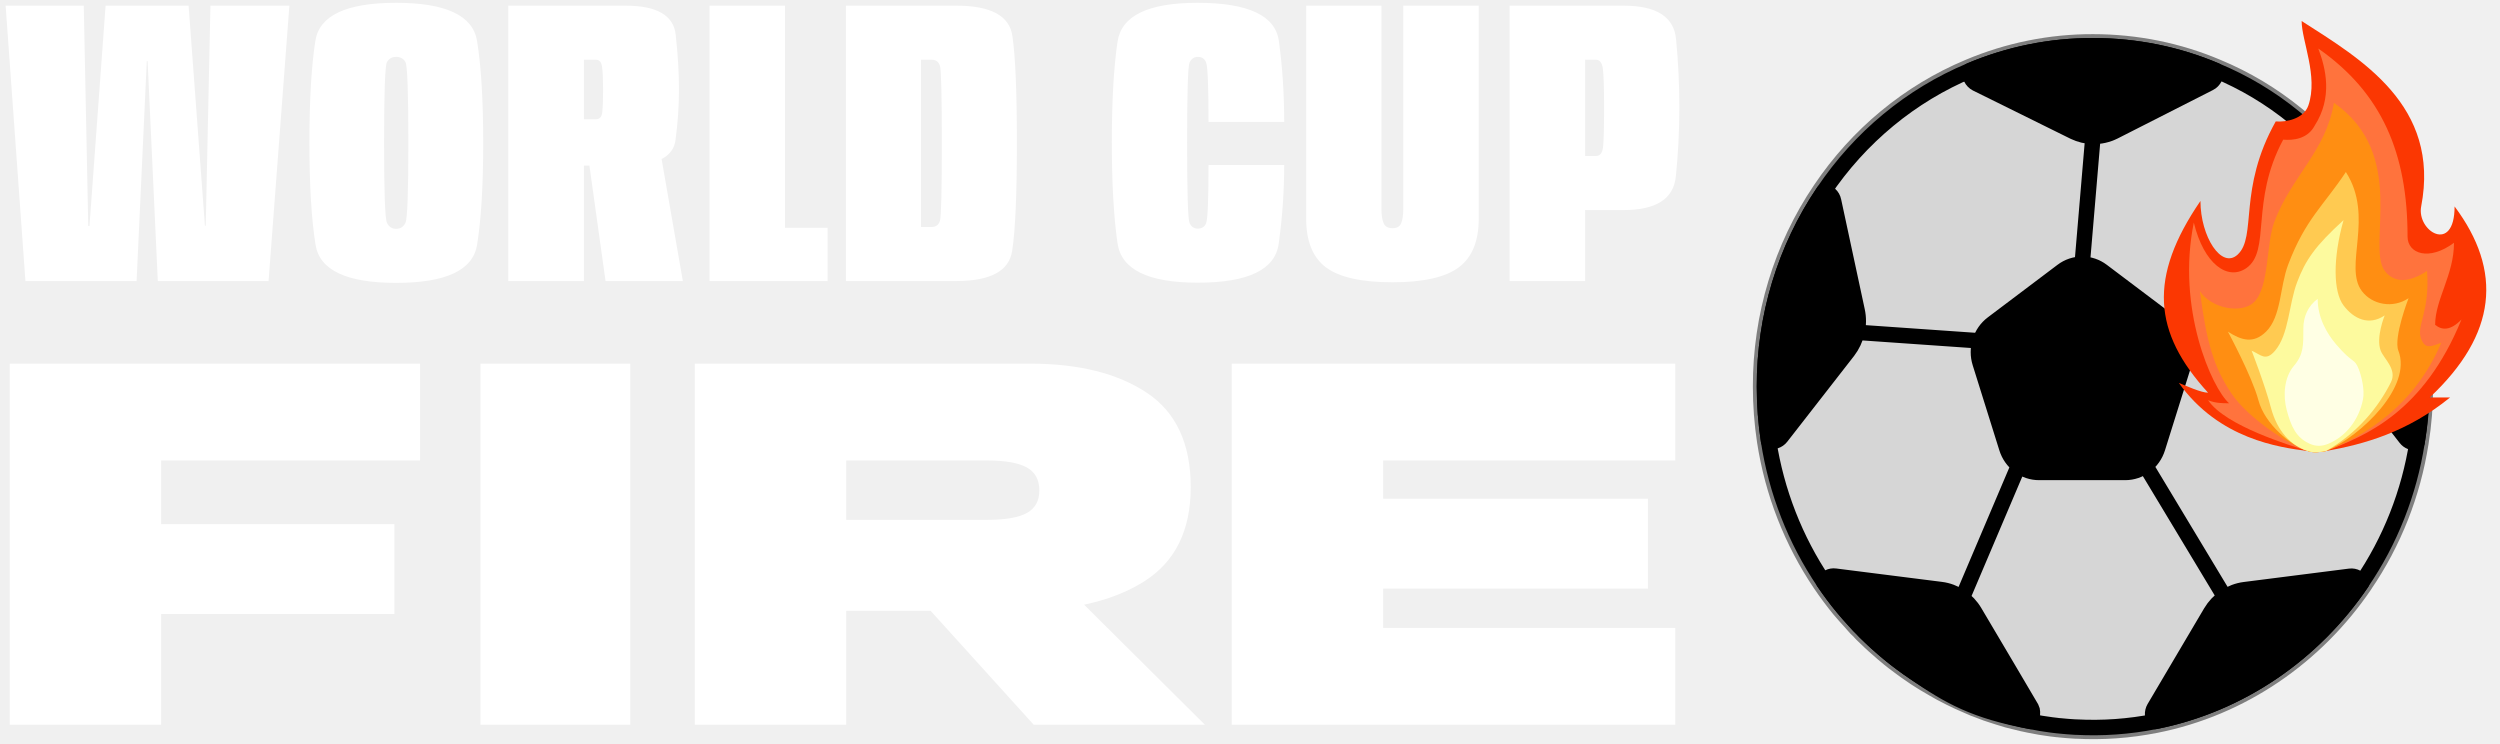
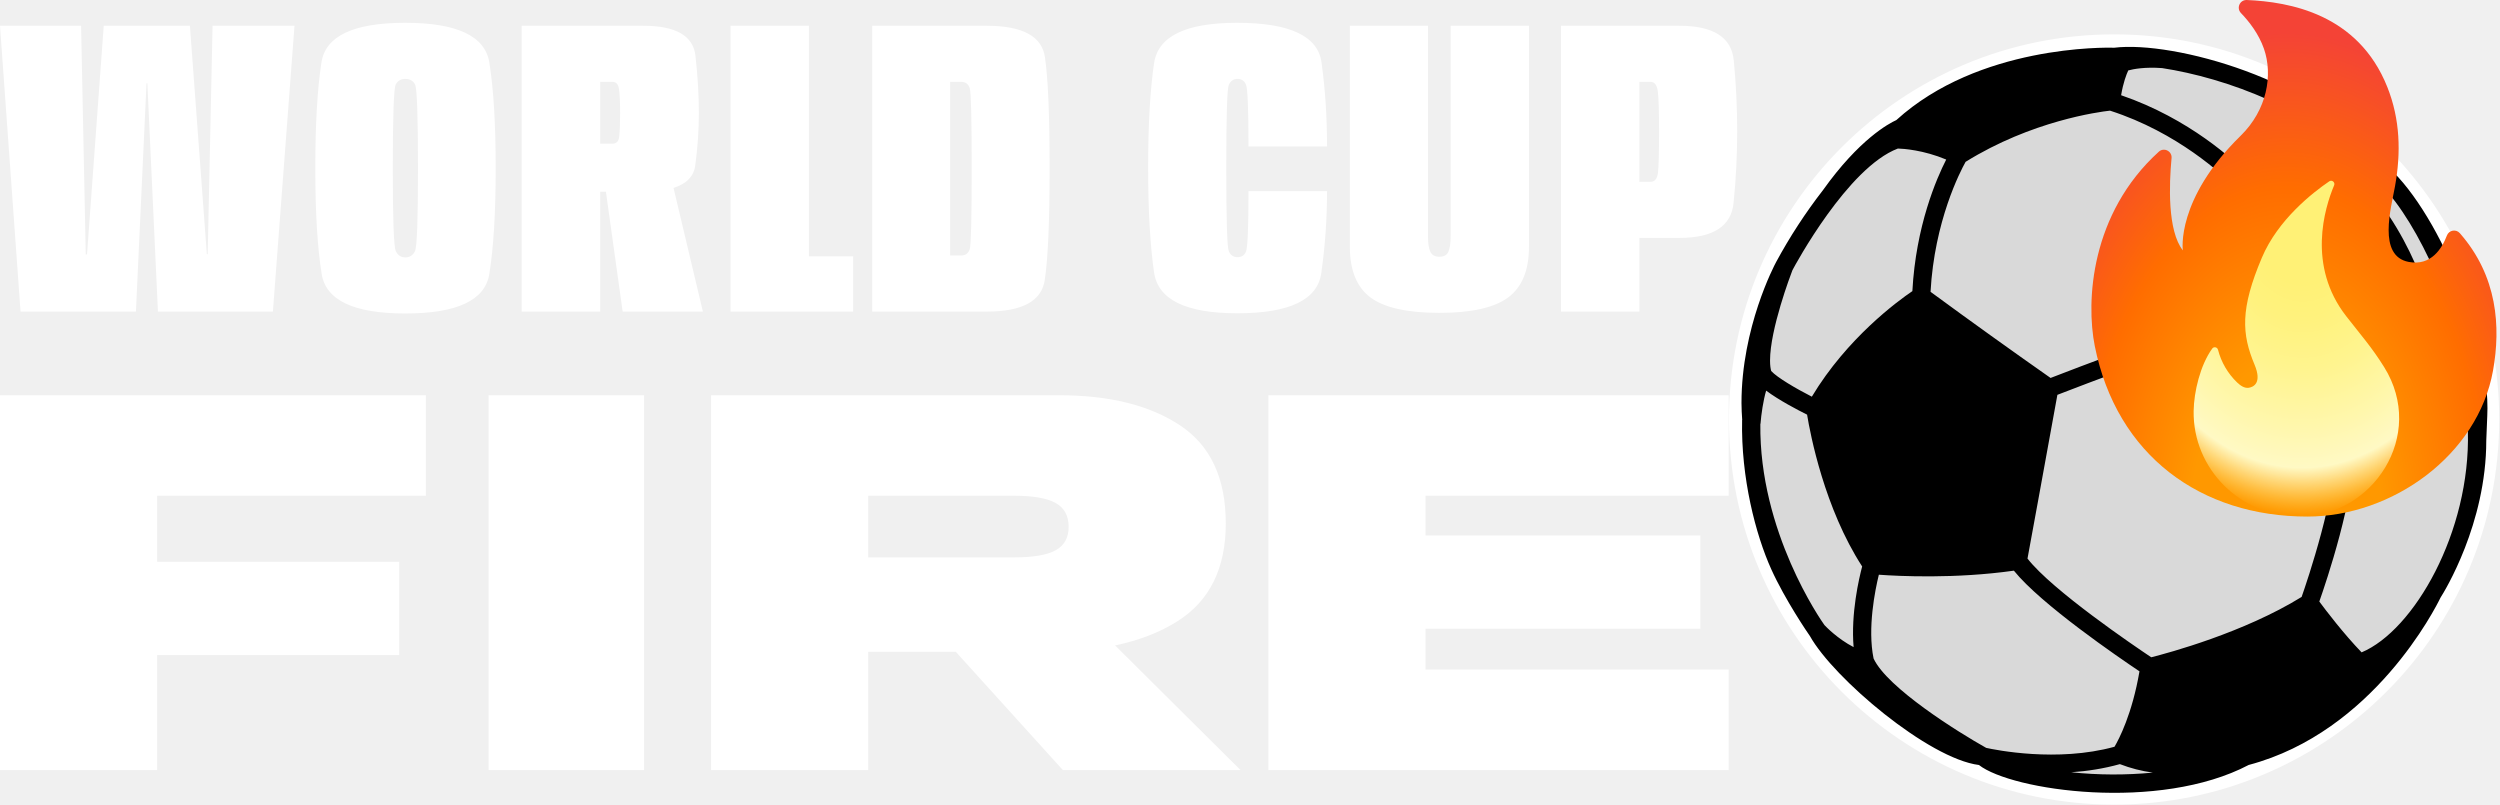
- <svg xmlns="http://www.w3.org/2000/svg" width="323" height="96" viewBox="0 0 323 96" fill="none">
-   <path d="M51.178 0.363C57.626 0.363 61.114 2.015 61.641 5.318C62.168 8.604 62.431 12.996 62.431 18.495C62.431 23.959 62.168 28.335 61.641 31.62C61.114 34.905 57.626 36.548 51.178 36.548C44.766 36.548 41.295 34.905 40.768 31.62C40.241 28.335 39.977 23.959 39.977 18.495C39.977 12.961 40.232 8.56 40.742 5.292C41.251 2.006 44.73 0.363 51.178 0.363ZM154.716 0.363C161.287 0.363 164.793 2.015 165.232 5.318C165.689 8.621 165.917 12.1 165.917 15.754H156.14C156.14 11.098 156.035 8.533 155.824 8.059C155.63 7.584 155.279 7.348 154.769 7.348C154.277 7.348 153.917 7.593 153.689 8.085C153.478 8.577 153.373 12.012 153.373 18.39C153.373 24.838 153.478 28.308 153.689 28.8C153.9 29.292 154.26 29.538 154.769 29.538C155.279 29.538 155.63 29.309 155.824 28.852C156.035 28.378 156.14 25.866 156.14 21.315H165.917C165.917 24.741 165.68 28.133 165.206 31.488C164.749 34.844 161.261 36.522 154.743 36.522C148.33 36.521 144.877 34.826 144.385 31.436C143.893 28.045 143.648 23.696 143.648 18.39C143.648 13.066 143.893 8.736 144.385 5.397C144.877 2.042 148.321 0.363 154.716 0.363ZM178.482 26.955C178.482 27.798 178.579 28.431 178.772 28.852C178.965 29.274 179.343 29.485 179.905 29.485C180.467 29.485 180.837 29.283 181.012 28.879C181.205 28.457 181.302 27.816 181.302 26.955V0.732H191.053V28.246C191.053 31.163 190.192 33.262 188.47 34.545C186.748 35.828 183.893 36.469 179.905 36.469C175.899 36.469 173.036 35.827 171.314 34.545C169.61 33.262 168.757 31.163 168.757 28.246V0.732H178.482V26.955ZM11.402 29.195H11.56L13.641 0.732H24.368L26.476 29.169H26.581L27.188 0.732H37.387L34.699 36.31H20.388L19.071 7.9H18.965L17.648 36.31H3.285L0.728 0.732H10.822L11.402 29.195ZM80.818 0.732C84.876 0.732 87.038 1.989 87.301 4.501C87.582 7.013 87.723 9.377 87.723 11.591C87.723 13.716 87.573 15.886 87.275 18.1C87.136 19.183 86.537 19.999 85.478 20.548L88.224 36.31H78.236L76.153 21.395H75.442V36.31H65.665V0.732H80.818ZM101.42 29.433H106.928V36.31H91.668V0.732H101.42V29.433ZM123.555 0.732C128.018 0.732 130.434 2.041 130.803 4.659C131.19 7.259 131.382 11.871 131.382 18.495C131.382 25.119 131.181 29.748 130.777 32.384C130.39 35.002 127.983 36.31 123.555 36.31H109.297V0.732H123.555ZM209.777 0.732C214.028 0.733 216.286 2.182 216.549 5.081C216.83 7.98 216.971 10.906 216.971 13.857C216.971 16.862 216.822 19.831 216.523 22.765C216.242 25.681 213.993 27.14 209.777 27.14H204.795V36.31H195.044V0.732H209.777ZM51.178 7.348C50.634 7.348 50.238 7.575 49.992 8.032C49.746 8.489 49.623 11.977 49.623 18.495C49.623 24.82 49.746 28.246 49.992 28.773C50.238 29.3 50.634 29.564 51.178 29.564C51.74 29.564 52.144 29.3 52.39 28.773C52.636 28.246 52.759 24.82 52.759 18.495C52.759 11.977 52.636 8.489 52.39 8.032C52.144 7.576 51.74 7.348 51.178 7.348ZM118.996 29.327H120.367C120.929 29.327 121.289 29.054 121.447 28.51C121.605 27.947 121.684 24.609 121.684 18.495C121.684 12.381 121.605 9.06 121.447 8.533C121.289 7.989 120.929 7.717 120.367 7.717H118.996V29.327ZM204.795 20.155H206.192C206.719 20.155 207.027 19.769 207.115 18.996C207.203 18.206 207.247 16.501 207.247 13.884C207.247 11.319 207.194 9.649 207.088 8.876C206.983 8.103 206.684 7.717 206.192 7.717H204.795V20.155ZM75.442 15.412H76.97C77.48 15.412 77.761 15.095 77.814 14.463C77.884 13.83 77.919 12.882 77.919 11.617C77.919 10.282 77.875 9.298 77.788 8.665C77.717 8.033 77.445 7.717 76.97 7.717H75.442V15.412Z" fill="white" />
-   <path d="M54.27 59.493H20.818V67.719H50.952V79.33H20.818V93.636H1.258V46.983H54.27V59.493ZM81.429 93.636H62.076V46.983H81.429V93.636ZM133.108 46.983C139.374 46.983 144.397 48.239 148.175 50.75C151.953 53.261 153.842 57.328 153.842 62.949C153.842 68.524 151.838 72.579 147.829 75.113C145.645 76.494 143.056 77.497 140.065 78.126L155.674 93.636H133.557L120.233 78.915H109.331V93.636H89.772V46.983H133.108ZM216.442 59.493H178.704V64.435H212.916V76.047H178.704V81.127H216.442V93.636H159.144V46.983H216.442V59.493ZM109.331 67.165H127.509C129.905 67.165 131.633 66.865 132.693 66.266C133.752 65.667 134.282 64.7 134.282 63.364C134.282 61.982 133.741 60.99 132.658 60.391C131.576 59.792 129.859 59.493 127.509 59.493H109.331V67.165Z" fill="white" />
-   <path d="M312.284 57.142C312.666 54.8 312.857 52.405 312.857 49.957C312.857 49.304 312.841 48.667 312.814 48.028C312.814 47.8 312.798 47.587 312.77 47.36C312.754 46.815 312.711 46.282 312.667 45.75C312.654 45.553 312.622 45.34 312.594 45.129C312.549 44.641 312.492 44.139 312.419 43.654L312.419 43.653C312.373 43.319 312.33 43 312.271 42.683C312.111 41.572 311.892 40.495 311.627 39.417C311.556 39.067 311.467 38.733 311.378 38.385L311.346 38.264C311.225 37.817 311.104 37.372 310.97 36.926C310.851 36.545 310.734 36.181 310.618 35.832C310.484 35.394 310.338 34.964 310.18 34.542C309.989 33.98 309.785 33.433 309.548 32.886C309.36 32.4 309.151 31.914 308.921 31.428C308.776 31.096 308.625 30.772 308.467 30.457C308.261 29.985 308.026 29.529 307.78 29.058C307.574 28.664 307.369 28.283 307.148 27.906C306.536 26.765 305.845 25.657 305.115 24.608C305.101 24.593 305.101 24.608 305.101 24.608V24.593C304.807 24.153 304.485 23.713 304.179 23.289C303.235 21.987 302.213 20.749 301.119 19.581C300.402 18.791 299.656 18.032 298.88 17.302H298.865C298.086 16.558 297.285 15.86 296.464 15.207C293.366 12.671 289.93 10.615 286.264 9.102C281.376 7.035 276.021 5.912 270.414 5.912C264.971 5.898 259.577 6.987 254.535 9.116C246.895 12.31 240.319 17.746 235.611 24.759C230.617 32.138 227.948 40.941 227.971 49.957C227.971 52.302 228.147 54.643 228.498 56.96C229.511 63.522 231.948 69.759 235.625 75.2C236.378 76.311 237.179 77.385 238.025 78.421C238.495 78.99 238.989 79.523 239.478 80.06H239.474L239.504 80.091C239.721 80.328 239.924 80.588 240.147 80.82C240.297 80.957 240.443 81.099 240.586 81.244C240.6 81.275 240.631 81.305 240.659 81.334C240.821 81.518 240.996 81.684 241.186 81.867C241.358 82.047 241.539 82.22 241.727 82.383C241.739 82.41 241.76 82.432 241.786 82.444C241.802 82.459 241.816 82.489 241.845 82.504C241.89 82.543 241.934 82.584 241.975 82.627C241.992 82.645 242.012 82.661 242.035 82.672L242.459 83.067C242.637 83.238 242.823 83.4 243.016 83.553C243.382 83.885 243.762 84.209 244.157 84.526C244.202 84.569 244.232 84.602 244.273 84.63C244.714 84.983 245.168 85.345 245.635 85.679C246.178 86.089 246.747 86.499 247.319 86.88C247.436 86.955 247.552 87.046 247.671 87.121C248.081 87.396 248.49 87.638 248.901 87.898C249.266 88.124 249.637 88.341 250.012 88.549C250.341 88.743 250.672 88.931 251.007 89.113C251.753 89.506 252.499 89.887 253.261 90.235C253.819 90.492 254.385 90.74 254.959 90.979C255.11 91.054 255.266 91.116 255.427 91.163L256.26 91.481C256.597 91.618 256.939 91.74 257.286 91.845C257.641 91.964 257.987 92.076 258.325 92.181C258.707 92.304 259.087 92.42 259.466 92.53C259.747 92.606 260.03 92.677 260.315 92.741C261.003 92.922 261.691 93.079 262.378 93.212C262.811 93.3 263.245 93.382 263.681 93.456C263.844 93.486 264.018 93.501 264.18 93.531C264.75 93.622 265.32 93.697 265.892 93.759C265.949 93.759 266.008 93.775 266.067 93.775C266.754 93.846 267.441 93.901 268.13 93.941H268.233C271.649 94.124 275.075 93.88 278.435 93.214C289.425 91.04 298.924 84.448 305.128 75.291V75.276C308.816 69.877 311.264 63.674 312.284 57.142Z" fill="#D6D6D6" stroke="#7E7E7E" stroke-width="3" stroke-linecap="round" stroke-linejoin="round" />
-   <path d="M312.284 57.142C312.666 54.8 312.857 52.405 312.857 49.957C312.857 49.304 312.841 48.667 312.814 48.028C312.814 47.8 312.798 47.587 312.77 47.36C312.754 46.815 312.711 46.282 312.667 45.75C312.654 45.553 312.622 45.34 312.594 45.129C312.549 44.641 312.492 44.139 312.419 43.654L312.419 43.653C312.373 43.319 312.33 43 312.271 42.683C312.111 41.572 311.892 40.495 311.627 39.417C311.556 39.067 311.467 38.733 311.378 38.385L311.346 38.264C311.225 37.817 311.104 37.372 310.97 36.926C310.851 36.545 310.734 36.181 310.618 35.832C310.484 35.394 310.338 34.964 310.18 34.542C309.989 33.98 309.785 33.433 309.548 32.886C309.36 32.4 309.151 31.914 308.921 31.428C308.776 31.096 308.625 30.772 308.467 30.457C308.261 29.985 308.026 29.529 307.78 29.058C307.574 28.664 307.369 28.283 307.148 27.906C306.536 26.765 305.845 25.657 305.115 24.608C305.101 24.593 305.101 24.608 305.101 24.608V24.593C304.807 24.153 304.485 23.713 304.179 23.289C303.235 21.987 302.213 20.749 301.119 19.581C300.402 18.791 299.656 18.032 298.88 17.302H298.865C298.086 16.558 297.285 15.86 296.464 15.207C293.366 12.671 289.93 10.615 286.264 9.102C281.376 7.035 276.021 5.912 270.414 5.912C264.971 5.898 259.577 6.987 254.535 9.116C246.895 12.31 240.319 17.746 235.611 24.759C230.617 32.138 227.948 40.941 227.971 49.957C227.971 52.302 228.147 54.643 228.498 56.96C229.511 63.522 231.948 69.759 235.625 75.2C236.378 76.311 237.179 77.385 238.025 78.421C238.495 78.99 238.989 79.523 239.478 80.06H239.474L239.504 80.091C239.721 80.328 239.924 80.588 240.147 80.82C240.297 80.957 240.443 81.099 240.586 81.244C240.6 81.275 240.631 81.305 240.659 81.334C240.821 81.518 240.996 81.684 241.186 81.867C241.358 82.047 241.539 82.22 241.727 82.383C241.739 82.41 241.76 82.432 241.786 82.444C241.802 82.459 241.816 82.489 241.845 82.504C241.89 82.543 241.934 82.584 241.975 82.627C241.992 82.645 242.012 82.661 242.035 82.672L242.459 83.067C242.637 83.238 242.823 83.4 243.016 83.553C243.382 83.885 243.762 84.209 244.157 84.526C244.202 84.569 244.232 84.602 244.273 84.63C244.714 84.983 245.168 85.345 245.635 85.679C246.178 86.089 246.747 86.499 247.319 86.88C247.436 86.955 247.552 87.046 247.671 87.121C248.081 87.396 248.49 87.638 248.901 87.898C249.266 88.124 249.637 88.341 250.012 88.549C250.341 88.743 250.672 88.931 251.007 89.113C251.753 89.506 252.499 89.887 253.261 90.235C253.819 90.492 254.385 90.74 254.959 90.979C255.11 91.054 255.266 91.116 255.427 91.163L256.26 91.481C256.597 91.618 256.939 91.74 257.286 91.845C257.641 91.964 257.987 92.076 258.325 92.181C258.707 92.304 259.087 92.42 259.466 92.53C259.747 92.606 260.03 92.677 260.315 92.741C261.003 92.922 261.691 93.079 262.378 93.212C262.811 93.3 263.245 93.382 263.681 93.456C263.844 93.486 264.018 93.501 264.18 93.531C264.75 93.622 265.32 93.697 265.892 93.759C265.949 93.759 266.008 93.775 266.067 93.775C266.754 93.846 267.441 93.901 268.13 93.941H268.233C271.649 94.124 275.075 93.88 278.435 93.214C289.425 91.04 298.924 84.448 305.128 75.291V75.276C308.816 69.877 311.264 63.674 312.284 57.142Z" fill="#D6D6D6" stroke="black" stroke-width="2" stroke-linecap="round" stroke-linejoin="round" />
-   <path d="M255.84 44.041C256.131 43.143 256.684 42.361 257.424 41.804L266.432 35.011C267.181 34.444 268.085 34.139 269.013 34.139C269.013 34.139 269.014 34.139 269.014 34.139C269.941 34.139 270.845 34.445 271.594 35.011L280.604 41.803C281.332 42.35 281.88 43.117 282.174 43.998C282.183 44.026 282.192 44.053 282.201 44.08C282.487 44.996 282.487 45.982 282.199 46.897L278.758 57.888C278.468 58.813 277.913 59.59 277.197 60.141C276.458 60.709 275.547 61.037 274.581 61.037H263.445C262.517 61.038 261.614 60.734 260.863 60.168C260.845 60.154 260.826 60.14 260.808 60.125L253.52 77.279C254.17 77.762 254.719 78.377 255.135 79.089L259.261 86.06L262.466 91.497C262.788 92.044 262.38 93.212 262.38 93.212C255.135 91.868 251.796 89.98 247.315 86.88C242.731 83.803 238.762 79.838 235.625 75.2C235.771 74.936 235.989 74.722 236.253 74.587C236.516 74.451 236.812 74.4 237.103 74.44L250.774 76.171C251.667 76.282 252.523 76.603 253.279 77.108C253.361 77.163 253.441 77.22 253.52 77.279L260.808 60.125C260.085 59.562 259.548 58.781 259.27 57.888L255.829 46.897C255.541 45.983 255.541 44.997 255.828 44.081C255.832 44.068 255.836 44.055 255.84 44.041Z" fill="black" />
-   <path d="M273.15 16.999L285.459 10.743C285.748 10.6 285.984 10.36 286.13 10.064C286.276 9.767 286.323 9.429 286.264 9.102C281.376 7.037 276.021 5.912 270.414 5.912C264.971 5.898 259.577 6.987 254.535 9.116C254.476 9.451 254.525 9.797 254.673 10.101C254.82 10.406 255.059 10.652 255.354 10.802L267.954 17.03C268.726 17.403 269.564 17.604 270.414 17.622C271.36 17.637 272.297 17.424 273.15 16.999Z" fill="black" />
-   <path d="M238.758 45.371C239.309 44.652 239.704 43.817 239.915 42.925C240.134 42.015 240.147 41.056 239.942 40.13L236.898 25.96C236.768 25.292 236.225 24.837 235.611 24.759C230.617 32.138 227.948 40.941 227.971 49.957C227.968 52.302 228.144 54.644 228.498 56.96C228.786 57.056 229.096 57.059 229.386 56.97C229.676 56.88 229.933 56.702 230.123 56.458L238.758 45.371Z" fill="black" />
-   <path d="M305.128 75.291V75.276C304.987 74.998 304.767 74.768 304.498 74.622C304.229 74.475 303.924 74.417 303.622 74.455L289.997 76.188C289.106 76.304 288.252 76.627 287.498 77.131C286.743 77.636 286.107 78.31 285.636 79.103L278.332 91.466C278.176 91.734 278.102 92.044 278.12 92.357C278.139 92.669 278.248 92.968 278.435 93.214C289.425 91.04 298.924 84.448 305.128 75.291Z" fill="black" />
-   <path d="M311.48 57.093C311.739 57.187 312.017 57.204 312.284 57.142C313.244 51.252 313.225 46.143 311.627 39.417C310.16 33.246 308.184 29.001 305.115 24.61C305.105 24.599 305.101 24.599 305.101 24.61C304.824 24.67 304.57 24.813 304.369 25.02C304.169 25.227 304.031 25.49 303.972 25.778L302.452 32.901V32.917L300.9 40.13C300.699 41.039 300.701 41.983 300.903 42.89C301.106 43.798 301.505 44.646 302.071 45.371L303.139 46.737L310.824 56.609C310.995 56.831 311.222 56.999 311.48 57.093Z" fill="black" />
-   <path d="M270.414 17.626L269.014 34.141M282.169 43.999L300.874 42.859M277.196 60.14L287.447 77.163M260.81 60.121L253.52 77.279M255.845 44.042L239.917 42.931M257.424 41.804C256.673 42.369 256.114 43.166 255.828 44.081C255.541 44.997 255.541 45.983 255.829 46.897L259.27 57.888C259.555 58.804 260.113 59.602 260.863 60.168C261.614 60.734 262.517 61.038 263.445 61.037H274.581C276.484 61.037 278.17 59.767 278.758 57.888L282.199 46.897C282.487 45.982 282.487 44.996 282.201 44.08C281.914 43.165 281.355 42.367 280.604 41.803L271.594 35.011C270.844 34.444 269.941 34.139 269.013 34.139C268.085 34.139 267.181 34.444 266.432 35.011L257.424 41.804ZM285.459 10.743L273.15 16.999C272.297 17.424 271.36 17.637 270.414 17.622C269.564 17.604 268.726 17.403 267.954 17.03L255.354 10.802C255.059 10.652 254.82 10.406 254.673 10.101C254.525 9.797 254.476 9.451 254.535 9.116C259.577 6.987 264.971 5.898 270.414 5.912C276.021 5.912 281.376 7.037 286.264 9.102C286.323 9.429 286.276 9.767 286.13 10.064C285.984 10.36 285.748 10.6 285.459 10.743ZM247.315 86.88C242.731 83.803 238.762 79.838 235.625 75.2C235.771 74.936 235.989 74.722 236.253 74.587C236.516 74.451 236.812 74.4 237.103 74.44L250.774 76.171C251.667 76.282 252.523 76.603 253.279 77.108C254.034 77.614 254.669 78.291 255.135 79.089L259.261 86.06L262.466 91.497C262.788 92.044 262.38 93.212 262.38 93.212C255.135 91.868 251.796 89.98 247.315 86.88ZM239.915 42.925C239.704 43.817 239.309 44.652 238.758 45.371L230.123 56.458C229.933 56.702 229.676 56.88 229.386 56.97C229.096 57.059 228.786 57.056 228.498 56.96C228.144 54.644 227.968 52.302 227.971 49.957C227.948 40.941 230.617 32.138 235.611 24.759C236.225 24.837 236.768 25.292 236.898 25.96L239.942 40.13C240.147 41.056 240.134 42.015 239.915 42.925ZM305.128 75.276V75.291C298.924 84.448 289.425 91.04 278.435 93.214C278.248 92.968 278.139 92.669 278.12 92.357C278.102 92.044 278.176 91.734 278.332 91.466L285.636 79.103C286.107 78.31 286.743 77.636 287.498 77.131C288.252 76.627 289.106 76.304 289.997 76.188L303.622 74.455C303.924 74.417 304.229 74.475 304.498 74.622C304.767 74.768 304.987 74.998 305.128 75.276ZM312.284 57.142C312.017 57.204 311.739 57.187 311.48 57.093C311.222 56.999 310.995 56.831 310.824 56.609L303.139 46.737L302.071 45.371C301.505 44.646 301.106 43.798 300.903 42.89C300.701 41.983 300.699 41.039 300.9 40.13L302.452 32.917V32.901L303.972 25.778C304.031 25.49 304.169 25.227 304.369 25.02C304.57 24.813 304.824 24.67 305.101 24.61C305.101 24.599 305.105 24.599 305.115 24.61C308.184 29.001 310.16 33.246 311.627 39.417C313.225 46.143 313.244 51.252 312.284 57.142Z" stroke="black" stroke-width="2" stroke-linecap="round" stroke-linejoin="round" />
-   <g id="fire">
-     <path d="M317.133 26.672C323.356 35.004 322.638 43.172 313.917 51.356H316.547C311.027 55.835 305.473 57.393 300.508 58.274C299.559 58.443 299.008 58.385 298.165 58.274L298.057 58.26C294.564 57.803 286.706 56.775 281.504 49.472C282.478 49.87 284.405 50.737 285.282 50.737C278.147 42.927 277.561 35.813 284.299 25.962C284.299 30.563 287.018 34.824 289.104 32.894C291.623 30.563 289.104 24.442 294.026 15.687C295.275 15.804 297.635 15.401 298.244 13.619C299.533 9.849 297.372 5.27 297.372 2.716C305.02 7.619 315.326 13.619 312.817 26.672C312.201 29.877 317.133 32.894 317.133 26.672Z" fill="#FB3702" />
-     <path d="M317.056 31.366C317.056 35.518 314.621 38.665 314.621 41.97C315.507 42.682 316.604 42.749 318.024 41.276C313.12 53.303 305.571 56.326 300.509 58.274C299.56 58.443 298.978 58.534 298.165 58.274C295.993 57.581 287.528 55.048 285.282 51.705C286.256 52.102 287.118 52.102 287.996 52.102C285.764 50.114 281.183 39.87 283.441 28.755C284.742 34.141 287.832 36.297 290.216 34.647C293.451 32.409 290.676 26.054 294.99 18.042C296.239 18.16 298.154 17.964 299.055 16.234C301.398 12.582 300.509 8.863 299.522 6.271C307.765 12.016 311.056 19.85 311.056 30.563C311.056 32.782 313.83 33.777 317.056 31.366Z" fill="#FF733D" />
-     <path d="M313.574 35.002C313.971 40.285 312.149 42.092 312.813 43.788C313.319 45.083 314.009 44.839 315.416 44.268C311.991 52.391 305.57 56.326 300.508 58.274C299.559 58.442 298.977 58.533 298.164 58.274C295.992 57.581 290.53 54.153 288.284 50.809C286.038 47.465 285.084 44.268 284.229 37.617C285.67 39.849 289.619 40.617 291.233 39.025C293.206 37.079 292.764 31.523 293.844 28.657C296.069 22.756 300.508 19.535 301.543 13.281C311.187 19.99 305.7 31.807 308.118 35.002C309.439 36.746 311.533 36.372 313.574 35.002Z" fill="#FF8E12" />
-     <path d="M311.187 38.527C311.187 38.527 309.208 43.619 309.872 45.315C311.668 49.906 305.16 56.268 300.507 58.274C299.558 58.443 298.977 58.534 298.164 58.274C295.992 57.581 292.609 54.8 291.79 51.719C290.971 48.639 287.845 42.849 287.845 42.849C289.598 43.986 291.162 44.441 292.776 42.849C294.75 40.903 294.545 37.072 295.626 34.206C297.851 28.306 300.235 26.545 303.085 22.224C306.81 28.024 302.741 34.423 305.16 37.618C306.481 39.362 309.146 39.898 311.187 38.527Z" fill="#FFCA51" />
-     <path d="M308.911 49.379C307.273 52.672 304.51 56.018 300.507 58.274C299.558 58.443 298.976 58.534 298.164 58.274C295.992 57.581 294.223 55.752 293.404 52.672C292.585 49.592 290.911 45.315 290.911 45.315C292.068 45.78 292.696 46.771 293.933 45.315C295.735 43.197 295.704 39.334 296.785 36.468C297.865 33.602 299.126 31.772 302.787 28.441C301.373 33.438 301.466 37.72 302.787 39.465C304.107 41.209 306.06 42.125 308.101 40.754C308.101 40.754 306.928 43.619 307.591 45.315C307.998 46.354 309.733 47.727 308.911 49.379Z" fill="#FDFA9E" />
-     <path d="M305.299 51.594C304.763 54.298 303.064 56.382 300.852 57.32C300.005 57.679 299.222 57.702 298.385 57.32C296.672 56.538 296.02 55.142 295.44 52.96C294.953 51.126 295.097 48.769 296.372 47.269C297.648 45.769 297.594 44.571 297.594 42.392C297.594 40.895 298.237 39.472 299.444 38.618C299.444 41.008 300.595 43.057 301.844 44.514C304.079 47.12 304.167 46.199 304.763 47.724C305.051 48.46 305.554 50.308 305.299 51.594Z" fill="#FFFFE4" />
-   </g>
+ <svg xmlns="http://www.w3.org/2000/svg" width="581" height="187" viewBox="0 0 581 187" fill="none">
+   <path d="M94.189 5.299C106.228 5.299 112.738 8.382 113.723 14.549C114.707 20.683 115.199 28.883 115.199 39.15C115.199 49.352 114.707 57.519 113.723 63.653C112.739 69.787 106.228 72.854 94.189 72.854C82.217 72.854 75.738 69.787 74.754 63.653C73.77 57.519 73.278 49.351 73.278 39.15C73.278 28.818 73.754 20.601 74.705 14.5C75.656 8.366 82.151 5.299 94.189 5.299ZM287.493 5.299C299.761 5.299 306.306 8.382 307.126 14.549C307.979 20.715 308.405 27.21 308.405 34.033H290.15C290.15 25.341 289.953 20.552 289.56 19.666C289.199 18.78 288.543 18.338 287.592 18.338C286.673 18.338 286.001 18.797 285.574 19.716C285.181 20.636 284.984 27.049 284.984 38.954C284.984 50.99 285.181 57.468 285.574 58.389C285.968 59.307 286.641 59.767 287.592 59.767C288.543 59.767 289.199 59.34 289.56 58.487C289.953 57.602 290.15 52.911 290.15 44.415H308.405C308.405 50.811 307.962 57.143 307.076 63.408C306.223 69.673 299.712 72.805 287.543 72.805C275.57 72.805 269.125 69.64 268.206 63.309C267.288 56.979 266.828 48.86 266.828 38.954C266.828 29.015 267.288 20.929 268.206 14.696C269.125 8.431 275.554 5.299 287.493 5.299ZM331.862 54.945C331.862 56.52 332.043 57.701 332.404 58.488C332.765 59.275 333.47 59.669 334.52 59.669C335.569 59.669 336.258 59.291 336.586 58.537C336.947 57.75 337.128 56.553 337.128 54.945V5.988H355.333V57.356C355.333 62.801 353.725 66.722 350.511 69.116C347.296 71.51 341.965 72.708 334.52 72.708C327.041 72.708 321.694 71.51 318.479 69.116C315.298 66.722 313.707 62.801 313.707 57.356V5.988H331.862V54.945ZM19.928 59.128H20.223L24.109 5.988H44.135L48.071 59.078H48.269L49.4 5.988H68.441L63.423 72.412H36.705L34.245 19.371H34.049L31.589 72.412H4.772L0 5.988H18.845L19.928 59.128ZM149.526 5.988C157.103 5.988 161.138 8.334 161.63 13.024C162.155 17.715 162.417 22.127 162.417 26.26C162.417 30.229 162.139 34.28 161.581 38.413C161.255 40.957 159.571 42.71 156.53 43.676L163.353 72.412H144.704L140.816 44.563H139.488V72.412H121.234V5.988H149.526ZM187.989 59.57H198.273V72.412H169.784V5.988H187.989V59.57ZM229.315 5.988C237.647 5.988 242.158 8.432 242.847 13.319C243.568 18.174 243.929 26.785 243.929 39.151C243.929 51.517 243.552 60.161 242.798 65.081C242.076 69.968 237.582 72.412 229.315 72.412H202.697V5.988H229.315ZM390.289 5.988C398.227 5.988 402.441 8.694 402.934 14.106C403.458 19.519 403.722 24.98 403.722 30.491C403.722 36.1 403.442 41.644 402.885 47.122C402.36 52.567 398.161 55.29 390.289 55.29H380.989V72.412H362.784V5.988H390.289ZM94.189 18.338C93.173 18.338 92.435 18.764 91.976 19.617C91.516 20.47 91.286 26.981 91.286 39.15C91.286 50.959 91.516 57.356 91.976 58.34C92.435 59.324 93.173 59.816 94.189 59.816C95.239 59.816 95.994 59.324 96.453 58.34C96.912 57.355 97.142 50.958 97.142 39.15C97.142 26.982 96.912 20.471 96.453 19.617C95.994 18.764 95.239 18.338 94.189 18.338ZM220.804 59.373H223.362C224.412 59.373 225.085 58.865 225.38 57.849C225.675 56.799 225.822 50.566 225.822 39.151C225.822 27.736 225.675 21.536 225.38 20.552C225.085 19.535 224.412 19.027 223.362 19.027H220.804V59.373ZM380.989 42.251H383.598C384.581 42.251 385.155 41.529 385.319 40.086C385.483 38.61 385.565 35.427 385.565 30.54C385.565 25.751 385.467 22.634 385.271 21.191C385.074 19.748 384.516 19.027 383.598 19.027H380.989V42.251ZM139.488 33.394H142.343C143.294 33.394 143.819 32.804 143.917 31.623C144.048 30.442 144.113 28.67 144.113 26.308C144.113 23.816 144.031 21.979 143.867 20.798C143.736 19.617 143.228 19.027 142.343 19.027H139.488V33.394Z" fill="white" />
+   <path d="M98.973 115.211H36.518V130.566H92.778V152.244H36.518V178.956H0V91.854H98.973V115.211ZM149.679 178.956H113.548V91.854H149.679V178.956ZM246.16 91.854C257.86 91.854 267.237 94.199 274.291 98.888C281.345 103.576 284.872 111.167 284.872 121.662C284.872 132.071 281.13 139.642 273.646 144.373C269.567 146.951 264.735 148.825 259.15 149.998L288.291 178.956H246.999L222.123 151.471H201.771V178.956H165.253V91.854H246.16ZM401.744 115.211H331.289V124.436H395.163V146.115H331.289V155.599H401.744V178.956H294.771V91.854H401.744V115.211ZM201.771 129.534H235.708C240.181 129.534 243.407 128.975 245.386 127.856C247.364 126.738 248.354 124.931 248.354 122.436C248.354 119.856 247.343 118.006 245.321 116.888C243.3 115.769 240.095 115.211 235.708 115.211H201.771V129.534Z" fill="white" />
+   <circle cx="491.315" cy="97.489" r="87.002" fill="#D9D9D9" stroke="white" stroke-width="5" />
+   <path d="M491.378 11.088C489.318 11.027 459.873 10.484 440.705 27.909C438.992 28.683 432.086 32.356 423.647 44.208C419.571 49.462 415.935 55.043 412.774 60.894L412.763 60.917C412.367 61.656 404.722 76.109 404.722 93.65C404.722 94.981 404.8 96.299 404.889 97.602H404.866C404.574 110.977 408.015 124.262 411.63 132.268C414.837 139.37 420.214 147.255 420.63 147.824C426.131 157.659 448.209 176.31 459.907 177.786C467.527 183.747 501.75 188.728 522.597 177.775C551.568 170.095 566.066 141.184 567.179 138.885C568.072 137.486 577.811 121.731 577.811 102.375C577.811 101.563 578.083 96.654 578.083 94.903C578.083 73.982 563.336 42.98 551.785 36.49C538.742 18.66 505.131 9.418 491.378 11.088ZM534.899 138.726C521.49 147.015 503.969 151.739 499.945 152.75C496.012 150.127 476.931 137.186 471.19 129.812C471.959 125.637 475.16 108.203 478.136 91.76C483.49 89.694 507.113 80.63 516.232 78.036C519.624 80.896 532.706 92.133 542.952 103.196C543.007 114.941 536.231 134.918 534.899 138.726ZM441.069 34.52C442.369 34.555 446.992 34.864 452.3 37.077C450.055 41.472 445.247 52.517 444.435 67.657C441.052 69.949 429.255 78.57 421.072 92.188C417.426 90.324 412.979 87.729 411.624 86.213C411.486 85.721 411.358 84.959 411.358 83.797C411.358 76.496 416.14 63.881 416.565 62.783C417.18 61.619 429.391 38.943 441.069 34.52ZM497.214 156.018C495.527 165.908 492.453 171.788 491.412 173.545C478.073 177.223 463.655 174.261 461.589 173.805C455.1 170.176 438.558 159.844 435.418 153.028C433.976 145.963 435.767 137.154 436.643 133.565C441.309 133.903 454.346 134.553 468.026 132.623C474.319 140.442 492.432 152.817 497.214 156.018ZM409.142 98.486C409.307 96.267 409.792 93.011 410.454 90.781C413.413 93.005 417.799 95.285 419.966 96.363C420.708 100.899 424.002 118.128 432.765 131.644C432.043 134.369 430.116 142.597 430.78 150.39C427.044 148.46 424.282 145.576 423.999 145.267C423.231 144.195 408.793 123.56 409.105 98.486H409.142ZM519.205 43.312C519.066 46.693 518.323 59.718 514.969 73.999C505.428 76.736 481.904 85.77 476.553 87.836C467.184 81.263 457.886 74.591 448.659 67.819C449.561 51.385 455.556 39.845 456.807 37.611C472.118 28.091 487.755 26.002 490.367 25.716C506.102 30.773 516.697 40.772 519.205 43.312ZM481.343 179.474C485.001 179.231 488.853 178.644 492.661 177.584C495.128 178.538 497.699 179.2 500.32 179.554C494.008 180.159 487.65 180.132 481.343 179.474ZM548.835 151.609C544.636 147.252 540.551 141.881 539.008 139.798C540.666 135.088 547.205 115.747 547.205 103.418C550.022 101.318 558.843 94.45 565.587 86.031C570.715 91.272 573.137 98.842 573.538 100.179C574.168 123.661 560.97 146.53 548.835 151.609ZM573.503 89.596C571.952 86.932 569.909 84.155 567.323 81.858C566.806 78.111 564.038 62.029 553.362 47.496C553.466 46.536 553.593 44.956 553.544 43.191C562.088 51.911 571.631 73.188 573.503 89.596ZM549.303 45.031C535.7 39.81 525.443 40.033 522.166 40.29C519.358 37.424 508.878 27.588 492.947 22.131C493.438 19.189 494.186 17.276 494.605 16.369C495.761 16.054 498.431 15.528 502.479 15.826C517.049 18.051 538.884 25.731 548.537 39.183C549.228 40.535 549.378 42.916 549.303 45.031Z" fill="black" />
+   <path d="M504.669 36.75C504.099 42.834 503.699 53.599 507.291 58.181C507.291 58.181 505.6 46.355 520.757 31.518C526.861 25.545 528.271 17.421 526.14 11.328C524.93 7.876 522.718 5.024 520.798 3.033C519.677 1.863 520.537 -0.068 522.168 0.002C532.033 0.442 548.021 3.183 554.815 20.232C557.796 27.716 558.016 35.45 556.596 43.314C555.695 48.336 552.493 59.502 559.797 60.873C565.01 61.853 567.531 57.711 568.662 54.73C569.132 53.489 570.763 53.179 571.643 54.169C580.448 64.184 581.198 75.98 579.377 86.135C575.855 105.765 555.975 120.052 536.225 120.052C511.553 120.052 491.913 105.935 486.82 80.382C484.769 70.067 485.81 49.657 501.718 35.25C502.898 34.169 504.829 35.13 504.669 36.75Z" fill="url(#paint0_radial_2146_527)" />
+   <path d="M545.24 73.459C536.146 61.753 540.218 48.396 542.449 43.074C542.749 42.373 541.949 41.713 541.318 42.143C537.406 44.804 529.392 51.068 525.66 59.882C520.608 71.798 520.968 77.631 523.96 84.755C525.761 89.047 523.669 89.957 522.619 90.117C521.598 90.277 520.658 89.597 519.908 88.887C517.749 86.814 516.211 84.181 515.465 81.283C515.305 80.662 514.495 80.493 514.125 81.003C511.323 84.875 509.873 91.088 509.803 95.48C509.582 109.057 520.798 120.062 534.365 120.062C551.464 120.062 563.92 101.153 554.095 85.345C551.243 80.743 548.562 77.731 545.24 73.459Z" fill="url(#paint1_radial_2146_527)" />
+   <defs>
+     <radialGradient id="paint0_radial_2146_527" cx="0" cy="0" r="1" gradientTransform="matrix(-70.6226 -0.306502 -0.503539 115.878 531.339 120.363)" gradientUnits="userSpaceOnUse">
+       <stop offset="0.314" stop-color="#FF9800" />
+       <stop offset="0.662" stop-color="#FF6D00" />
+       <stop offset="0.972" stop-color="#F44336" />
+     </radialGradient>
+     <radialGradient id="paint1_radial_2146_527" cx="0" cy="0" r="1" gradientTransform="matrix(-0.746362 73.8899 55.6077 0.561619 535.305 50.0855)" gradientUnits="userSpaceOnUse">
+       <stop offset="0.214" stop-color="#FFF176" />
+       <stop offset="0.328" stop-color="#FFF27D" />
+       <stop offset="0.487" stop-color="#FFF48F" />
+       <stop offset="0.672" stop-color="#FFF7AD" />
+       <stop offset="0.793" stop-color="#FFF9C4" />
+       <stop offset="0.822" stop-color="#FFF8BD" stop-opacity="0.804" />
+       <stop offset="0.863" stop-color="#FFF6AB" stop-opacity="0.529" />
+       <stop offset="0.91" stop-color="#FFF38D" stop-opacity="0.209" />
+       <stop offset="0.941" stop-color="#FFF176" stop-opacity="0" />
+     </radialGradient>
+   </defs>
</svg>
